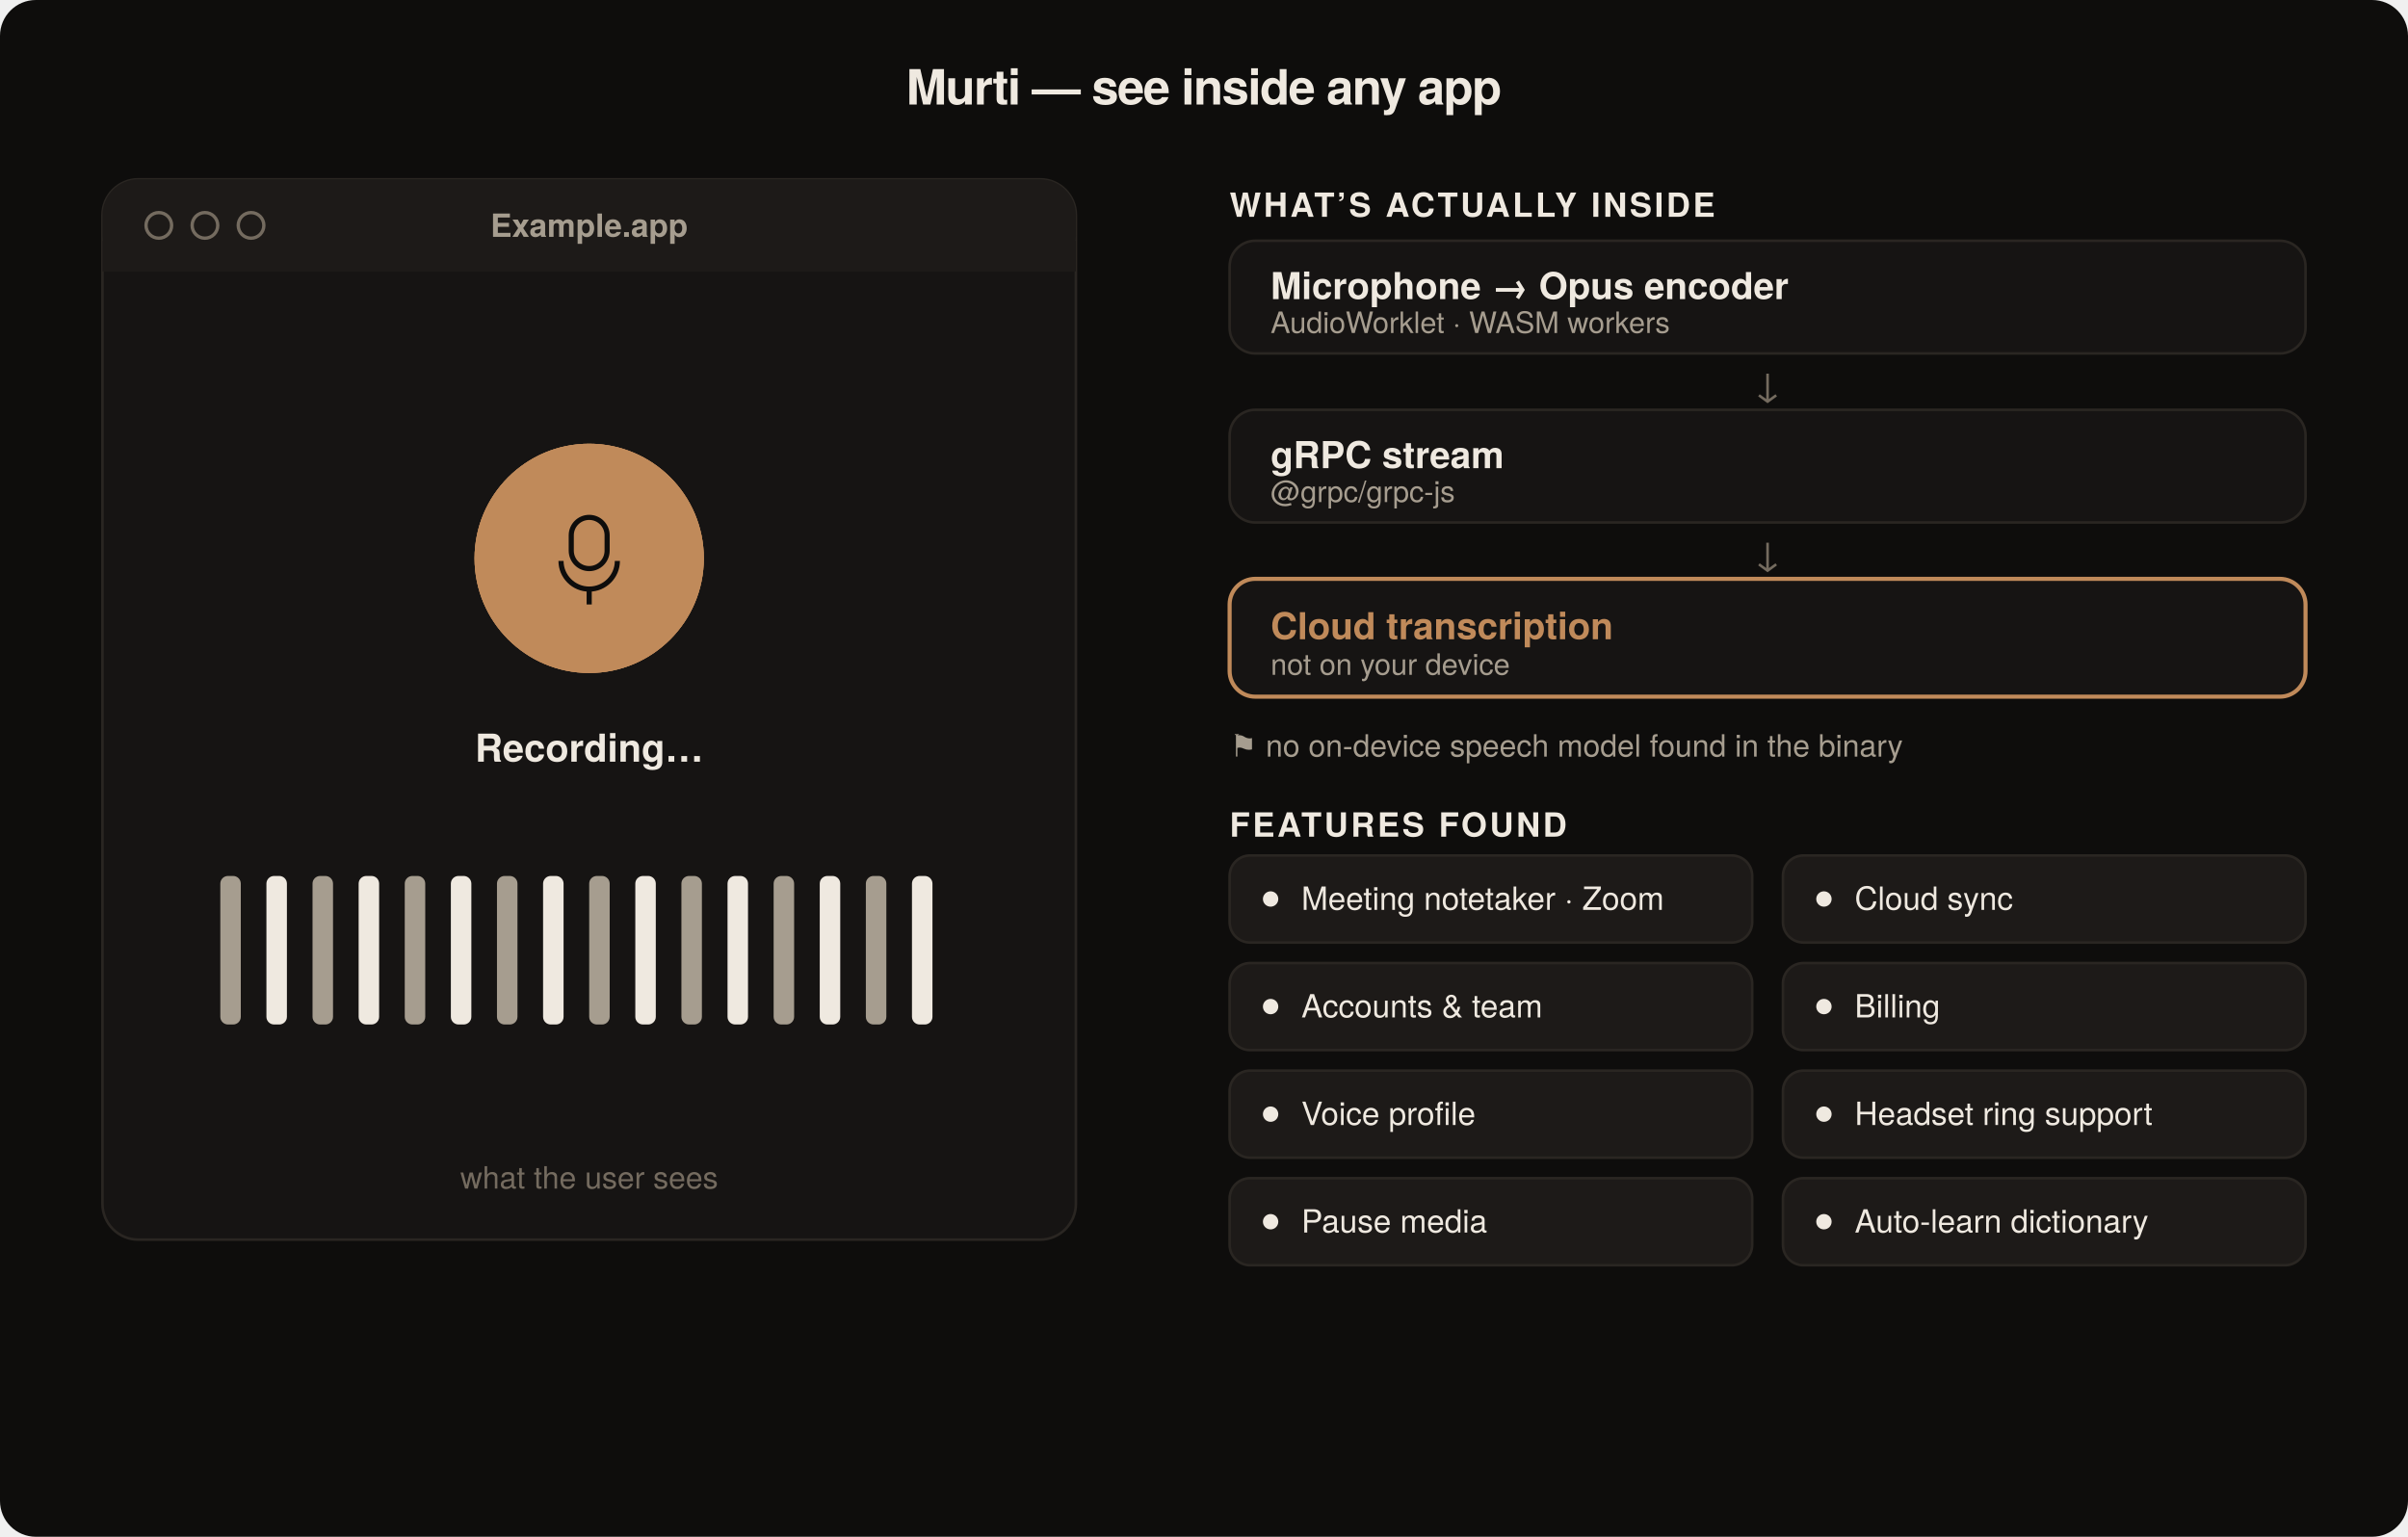
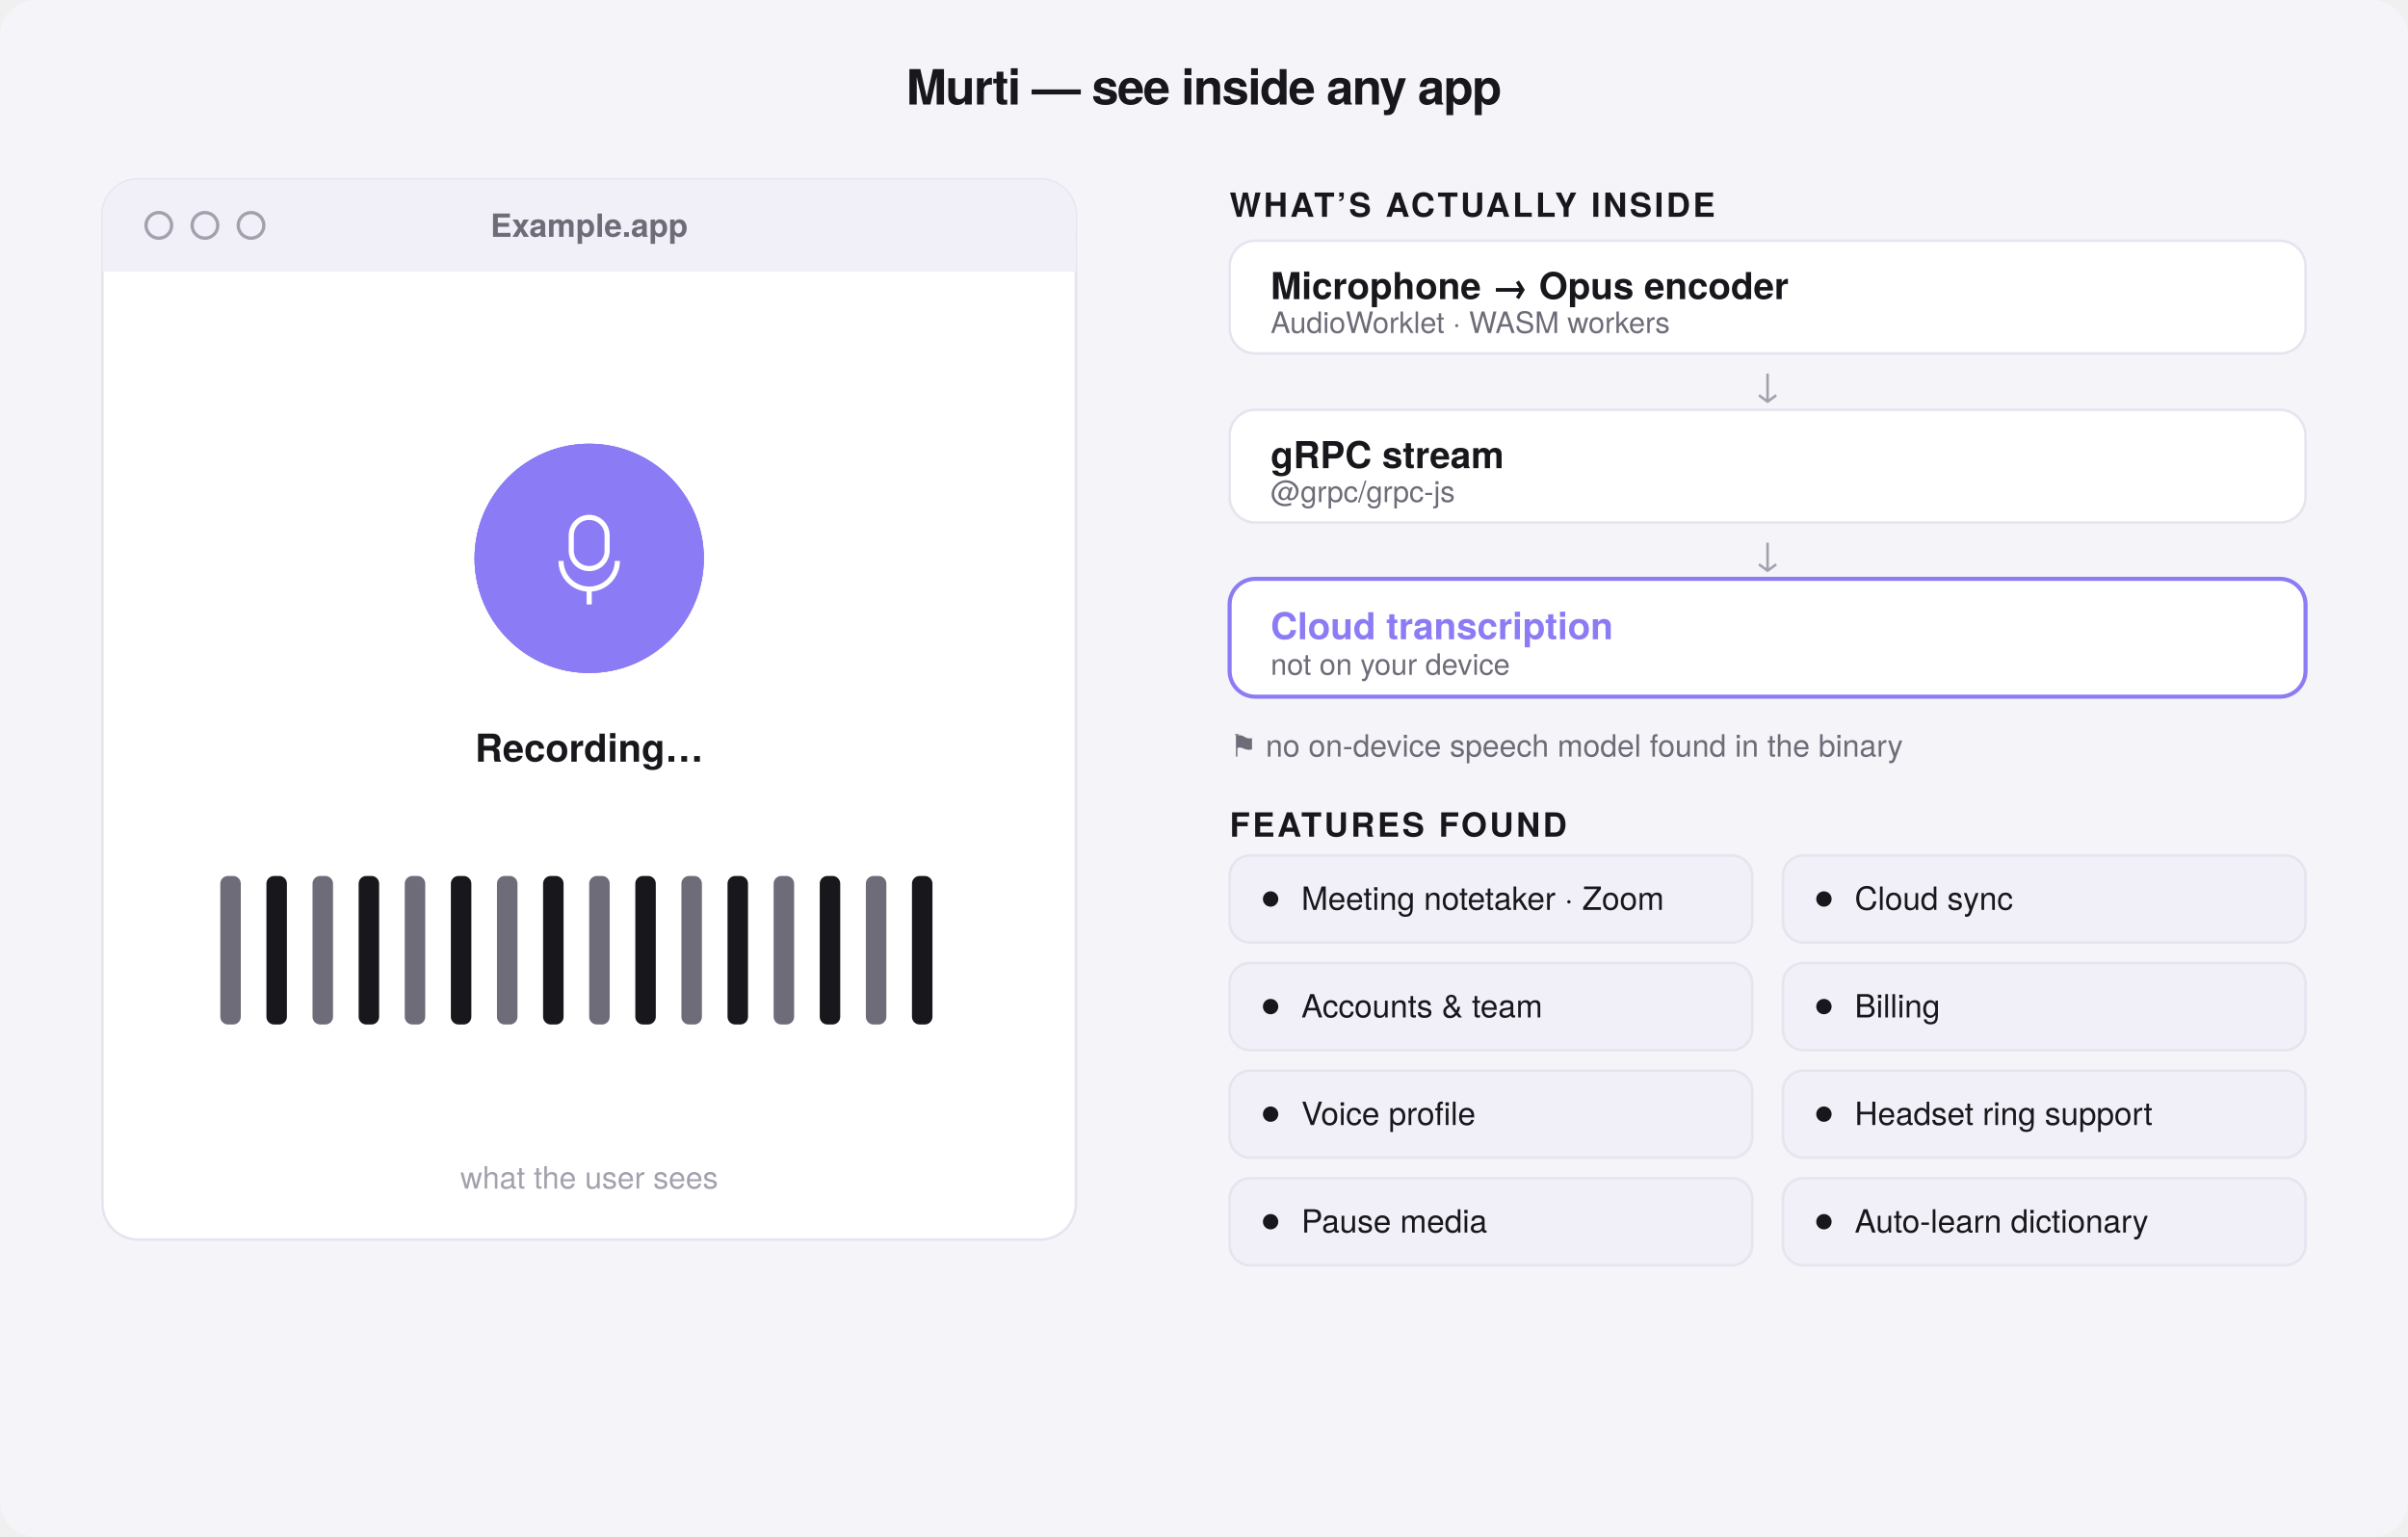
<svg xmlns="http://www.w3.org/2000/svg" width="940" height="600" viewBox="0 0 940 600" font-family="'Helvetica Neue',-apple-system,BlinkMacSystemFont,system-ui,sans-serif">
  <style>text{dominant-baseline:middle}@keyframes win{0%,1.67%{opacity:0}5.00%,100%{opacity:1}}@keyframes beam{0%,21.67%{opacity:0}25.00%,94%{opacity:1}100%{opacity:0}}@keyframes head{0%,28.33%{opacity:0}31.67%,100%{opacity:1}}@keyframes p1{0%,32.50%{opacity:0}35.83%,100%{opacity:1}}@keyframes p2{0%,35.83%{opacity:0}39.17%,100%{opacity:1}}@keyframes p3{0%,39.17%{opacity:0}42.50%,100%{opacity:1}}@keyframes flag{0%,42.50%{opacity:0}45.83%,100%{opacity:1}}@keyframes fh{0%,45.00%{opacity:0}48.33%,100%{opacity:1}}@keyframes c0{0%,47.50%{opacity:0}50.83%,100%{opacity:1}}@keyframes c1{0%,49.33%{opacity:0}52.67%,100%{opacity:1}}@keyframes c2{0%,51.17%{opacity:0}54.50%,100%{opacity:1}}@keyframes c3{0%,53.00%{opacity:0}56.33%,100%{opacity:1}}@keyframes c4{0%,54.83%{opacity:0}58.17%,100%{opacity:1}}@keyframes c5{0%,56.67%{opacity:0}60.00%,100%{opacity:1}}@keyframes c6{0%,58.50%{opacity:0}61.83%,100%{opacity:1}}@keyframes c7{0%,60.33%{opacity:0}63.67%,100%{opacity:1}}.win{opacity:1;animation:win 12.0s infinite}.head{opacity:1;animation:head 12.0s infinite}.flag{opacity:1;animation:flag 12.0s infinite}.fh{opacity:1;animation:fh 12.0s infinite}.p1{opacity:1;animation:p1 12.0s infinite}.p2{opacity:1;animation:p2 12.0s infinite}.p3{opacity:1;animation:p3 12.0s infinite}.c0{opacity:1;animation:c0 12.0s infinite}.c1{opacity:1;animation:c1 12.0s infinite}.c2{opacity:1;animation:c2 12.0s infinite}.c3{opacity:1;animation:c3 12.0s infinite}.c4{opacity:1;animation:c4 12.0s infinite}.c5{opacity:1;animation:c5 12.0s infinite}.c6{opacity:1;animation:c6 12.0s infinite}.c7{opacity:1;animation:c7 12.0s infinite}.beam{opacity:0;animation:beam 12.0s infinite,sweep 12.0s infinite}@keyframes sweep{0%,20%{transform:translateX(0)}32%{transform:translateX(430px)}40%,100%{transform:translateX(430px)}}.ring{transform-box:fill-box;transform-origin:center;animation:sonar 2s ease-out infinite}@keyframes sonar{0%{transform:scale(.6);opacity:.5}100%{transform:scale(1.6);opacity:0}}.bar{transform-box:fill-box;transform-origin:bottom;animation:wave 1.1s ease-in-out infinite}@keyframes wave{0%,100%{transform:scaleY(.25)}50%{transform:scaleY(1)}}@keyframes q1{0%,3.33%{opacity:0}5.83%,22.50%{opacity:1}25.00%,100%{opacity:0}}@keyframes q2{0%,26.67%{opacity:0}29.17%,40.83%{opacity:1}43.33%,100%{opacity:0}}@keyframes q3{0%,45.00%{opacity:0}47.50%,94.17%{opacity:1}96.67%,100%{opacity:0}}.q1{opacity:0;animation:q1 12.0s infinite}.q2{opacity:0;animation:q2 12.0s infinite}.q3{opacity:0;animation:q3 12.0s infinite}</style>
-   <rect width="940" height="600" rx="14" fill="#0e0d0c" />
-   <text x="470.0" y="34" fill="#efe9e0" font-size="19" font-weight="700" text-anchor="middle" letter-spacing="-0.5">Murti — see inside any app</text>
+   <rect width="940" height="600" rx="14" fill="#f5f4f8" />
+   <text x="470.0" y="34" fill="#18171c" font-size="19" font-weight="700" text-anchor="middle" letter-spacing="-0.5">Murti — see inside any app</text>
  <g class="win">
-     <rect x="40" y="70" width="380" height="414" rx="14" fill="#161413" stroke="#2a2622" />
-     <rect x="40" y="70" width="380" height="36" rx="14" fill="#1d1a18" />
-     <rect x="40" y="94" width="380" height="12" fill="#1d1a18" />
-     <circle cx="62" cy="88" r="5" fill="none" stroke="#746b5f" stroke-width="1.3" />
-     <circle cx="80" cy="88" r="5" fill="none" stroke="#746b5f" stroke-width="1.3" />
-     <circle cx="98" cy="88" r="5" fill="none" stroke="#746b5f" stroke-width="1.3" />
-     <text x="230.0" y="88" fill="#a69d8f" font-size="12.5" font-weight="600" text-anchor="middle">Example.app</text>
-     <circle class="ring" style="animation-delay:0s" cx="230.0" cy="218" r="44" fill="none" stroke="#c08a5a" stroke-width="1.5" />
-     <circle class="ring" style="animation-delay:0.6s" cx="230.0" cy="218" r="44" fill="none" stroke="#c08a5a" stroke-width="1.5" />
-     <circle class="ring" style="animation-delay:1.2s" cx="230.0" cy="218" r="44" fill="none" stroke="#c08a5a" stroke-width="1.5" />
-     <circle cx="230.0" cy="218" r="44" fill="#c08a5a" />
-     <path d="M230.0 202 a7 7 0 0 1 7 7 v6 a7 7 0 0 1-14 0 v-6 a7 7 0 0 1 7-7z" fill="none" stroke="#0e0d0c" stroke-width="2" />
-     <path d="M219.0 219 a11 11 0 0 0 22 0 M230.0 230 v6" fill="none" stroke="#0e0d0c" stroke-width="2" />
-     <text x="230.0" y="292" fill="#efe9e0" font-size="15" font-weight="600" text-anchor="middle">Recording…</text>
-     <rect class="bar" style="animation-delay:0.00s" x="86" y="342" width="8" height="58" rx="3" fill="#a69d8f" />
-     <rect class="bar" style="animation-delay:0.12s" x="104" y="342" width="8" height="58" rx="3" fill="#efe9e0" />
-     <rect class="bar" style="animation-delay:0.24s" x="122" y="342" width="8" height="58" rx="3" fill="#a69d8f" />
-     <rect class="bar" style="animation-delay:0.36s" x="140" y="342" width="8" height="58" rx="3" fill="#efe9e0" />
-     <rect class="bar" style="animation-delay:0.48s" x="158" y="342" width="8" height="58" rx="3" fill="#a69d8f" />
-     <rect class="bar" style="animation-delay:0.60s" x="176" y="342" width="8" height="58" rx="3" fill="#efe9e0" />
-     <rect class="bar" style="animation-delay:0.00s" x="194" y="342" width="8" height="58" rx="3" fill="#a69d8f" />
-     <rect class="bar" style="animation-delay:0.12s" x="212" y="342" width="8" height="58" rx="3" fill="#efe9e0" />
-     <rect class="bar" style="animation-delay:0.24s" x="230" y="342" width="8" height="58" rx="3" fill="#a69d8f" />
-     <rect class="bar" style="animation-delay:0.36s" x="248" y="342" width="8" height="58" rx="3" fill="#efe9e0" />
-     <rect class="bar" style="animation-delay:0.48s" x="266" y="342" width="8" height="58" rx="3" fill="#a69d8f" />
-     <rect class="bar" style="animation-delay:0.60s" x="284" y="342" width="8" height="58" rx="3" fill="#efe9e0" />
-     <rect class="bar" style="animation-delay:0.00s" x="302" y="342" width="8" height="58" rx="3" fill="#a69d8f" />
-     <rect class="bar" style="animation-delay:0.12s" x="320" y="342" width="8" height="58" rx="3" fill="#efe9e0" />
-     <rect class="bar" style="animation-delay:0.24s" x="338" y="342" width="8" height="58" rx="3" fill="#a69d8f" />
-     <rect class="bar" style="animation-delay:0.36s" x="356" y="342" width="8" height="58" rx="3" fill="#efe9e0" />
-     <text x="230.0" y="460" fill="#746b5f" font-size="12" text-anchor="middle">what the user sees</text>
+     <rect x="40" y="70" width="380" height="414" rx="14" fill="#ffffff" stroke="#e6e4ef" />
+     <rect x="40" y="70" width="380" height="36" rx="14" fill="#f1eff8" />
+     <rect x="40" y="94" width="380" height="12" fill="#f1eff8" />
+     <circle cx="62" cy="88" r="5" fill="none" stroke="#a3a1ad" stroke-width="1.3" />
+     <circle cx="80" cy="88" r="5" fill="none" stroke="#a3a1ad" stroke-width="1.3" />
+     <circle cx="98" cy="88" r="5" fill="none" stroke="#a3a1ad" stroke-width="1.3" />
+     <text x="230.0" y="88" fill="#6e6c78" font-size="12.5" font-weight="600" text-anchor="middle">Example.app</text>
+     <circle class="ring" style="animation-delay:0s" cx="230.0" cy="218" r="44" fill="none" stroke="#8b7cf5" stroke-width="1.5" />
+     <circle class="ring" style="animation-delay:0.6s" cx="230.0" cy="218" r="44" fill="none" stroke="#8b7cf5" stroke-width="1.5" />
+     <circle class="ring" style="animation-delay:1.2s" cx="230.0" cy="218" r="44" fill="none" stroke="#8b7cf5" stroke-width="1.5" />
+     <circle cx="230.0" cy="218" r="44" fill="#8b7cf5" />
+     <path d="M230.0 202 a7 7 0 0 1 7 7 v6 a7 7 0 0 1-14 0 v-6 a7 7 0 0 1 7-7z" fill="none" stroke="#ffffff" stroke-width="2" />
+     <path d="M219.0 219 a11 11 0 0 0 22 0 M230.0 230 v6" fill="none" stroke="#ffffff" stroke-width="2" />
+     <text x="230.0" y="292" fill="#18171c" font-size="15" font-weight="600" text-anchor="middle">Recording…</text>
+     <rect class="bar" style="animation-delay:0.00s" x="86" y="342" width="8" height="58" rx="3" fill="#6e6c78" />
+     <rect class="bar" style="animation-delay:0.12s" x="104" y="342" width="8" height="58" rx="3" fill="#18171c" />
+     <rect class="bar" style="animation-delay:0.24s" x="122" y="342" width="8" height="58" rx="3" fill="#6e6c78" />
+     <rect class="bar" style="animation-delay:0.36s" x="140" y="342" width="8" height="58" rx="3" fill="#18171c" />
+     <rect class="bar" style="animation-delay:0.48s" x="158" y="342" width="8" height="58" rx="3" fill="#6e6c78" />
+     <rect class="bar" style="animation-delay:0.60s" x="176" y="342" width="8" height="58" rx="3" fill="#18171c" />
+     <rect class="bar" style="animation-delay:0.00s" x="194" y="342" width="8" height="58" rx="3" fill="#6e6c78" />
+     <rect class="bar" style="animation-delay:0.12s" x="212" y="342" width="8" height="58" rx="3" fill="#18171c" />
+     <rect class="bar" style="animation-delay:0.24s" x="230" y="342" width="8" height="58" rx="3" fill="#6e6c78" />
+     <rect class="bar" style="animation-delay:0.36s" x="248" y="342" width="8" height="58" rx="3" fill="#18171c" />
+     <rect class="bar" style="animation-delay:0.48s" x="266" y="342" width="8" height="58" rx="3" fill="#6e6c78" />
+     <rect class="bar" style="animation-delay:0.60s" x="284" y="342" width="8" height="58" rx="3" fill="#18171c" />
+     <rect class="bar" style="animation-delay:0.00s" x="302" y="342" width="8" height="58" rx="3" fill="#6e6c78" />
+     <rect class="bar" style="animation-delay:0.12s" x="320" y="342" width="8" height="58" rx="3" fill="#18171c" />
+     <rect class="bar" style="animation-delay:0.24s" x="338" y="342" width="8" height="58" rx="3" fill="#6e6c78" />
+     <rect class="bar" style="animation-delay:0.36s" x="356" y="342" width="8" height="58" rx="3" fill="#18171c" />
+     <text x="230.0" y="460" fill="#a3a1ad" font-size="12" text-anchor="middle">what the user sees</text>
  </g>
  <g class="beam">
-     <rect x="228.0" y="60" width="4" height="434" rx="2" fill="#c08a5a" opacity="0.9" />
-     <rect x="218.0" y="60" width="24" height="434" fill="#c08a5a" opacity="0.12" />
+     <rect x="228.0" y="60" width="4" height="434" rx="2" fill="#8b7cf5" opacity="0.9" />
+     <rect x="218.0" y="60" width="24" height="434" fill="#8b7cf5" opacity="0.12" />
  </g>
-   <text class="head" x="480" y="80" fill="#efe9e0" font-size="13" font-weight="700" letter-spacing="1">WHAT’S ACTUALLY INSIDE</text>
+   <text class="head" x="480" y="80" fill="#18171c" font-size="13" font-weight="700" letter-spacing="1">WHAT’S ACTUALLY INSIDE</text>
  <g class="p1">
-     <rect x="480" y="94" width="420" height="44" rx="10" fill="#161413" stroke="#2a2622" stroke-width="1" />
-     <text x="496" y="111.6" fill="#efe9e0" font-size="14.5" font-weight="600">Microphone  →  Opus encoder</text>
-     <text x="496" y="126.12" fill="#a69d8f" font-size="11.5">AudioWorklet · WASM workers</text>
+     <rect x="480" y="94" width="420" height="44" rx="10" fill="#ffffff" stroke="#e6e4ef" stroke-width="1" />
+     <text x="496" y="111.6" fill="#18171c" font-size="14.5" font-weight="600">Microphone  →  Opus encoder</text>
+     <text x="496" y="126.12" fill="#6e6c78" font-size="11.5">AudioWorklet · WASM workers</text>
  </g>
-   <text class="p2" x="690.0" y="150" fill="#746b5f" font-size="15" text-anchor="middle">↓</text>
+   <text class="p2" x="690.0" y="150" fill="#a3a1ad" font-size="15" text-anchor="middle">↓</text>
  <g class="p2">
-     <rect x="480" y="160" width="420" height="44" rx="10" fill="#161413" stroke="#2a2622" stroke-width="1" />
-     <text x="496" y="177.6" fill="#efe9e0" font-size="14.5" font-weight="600">gRPC stream</text>
-     <text x="496" y="192.12" fill="#a69d8f" font-size="11.5">@grpc/grpc-js</text>
+     <rect x="480" y="160" width="420" height="44" rx="10" fill="#ffffff" stroke="#e6e4ef" stroke-width="1" />
+     <text x="496" y="177.6" fill="#18171c" font-size="14.5" font-weight="600">gRPC stream</text>
+     <text x="496" y="192.12" fill="#6e6c78" font-size="11.5">@grpc/grpc-js</text>
  </g>
-   <text class="p3" x="690.0" y="216" fill="#746b5f" font-size="15" text-anchor="middle">↓</text>
+   <text class="p3" x="690.0" y="216" fill="#a3a1ad" font-size="15" text-anchor="middle">↓</text>
  <g class="p3">
-     <rect x="480" y="226" width="420" height="46" rx="10" fill="#161413" stroke="#c08a5a" stroke-width="1.6" />
-     <text x="496" y="244.4" fill="#c08a5a" font-size="14.5" font-weight="600">Cloud transcription</text>
-     <text x="496" y="259.58" fill="#a69d8f" font-size="11.5">not on your device</text>
+     <rect x="480" y="226" width="420" height="46" rx="10" fill="#ffffff" stroke="#8b7cf5" stroke-width="1.6" />
+     <text x="496" y="244.4" fill="#8b7cf5" font-size="14.5" font-weight="600">Cloud transcription</text>
+     <text x="496" y="259.58" fill="#6e6c78" font-size="11.5">not on your device</text>
  </g>
-   <text class="flag" x="480" y="292" fill="#a69d8f" font-size="12">⚑ no on-device speech model found in the binary</text>
-   <text class="fh" x="480" y="322" fill="#efe9e0" font-size="13" font-weight="700" letter-spacing="1">FEATURES FOUND</text>
+   <text class="flag" x="480" y="292" fill="#6e6c78" font-size="12">⚑ no on-device speech model found in the binary</text>
+   <text class="fh" x="480" y="322" fill="#18171c" font-size="13" font-weight="700" letter-spacing="1">FEATURES FOUND</text>
  <g class="c0">
-     <rect x="480" y="334" width="204" height="34" rx="8" fill="#1d1a18" stroke="#2a2622" />
-     <circle cx="496" cy="351" r="3" fill="#efe9e0" />
-     <text x="508" y="351" fill="#efe9e0" font-size="12.5" font-weight="500">Meeting notetaker · Zoom</text>
+     <rect x="480" y="334" width="204" height="34" rx="8" fill="#f1eff8" stroke="#e6e4ef" />
+     <circle cx="496" cy="351" r="3" fill="#18171c" />
+     <text x="508" y="351" fill="#18171c" font-size="12.5" font-weight="500">Meeting notetaker · Zoom</text>
  </g>
  <g class="c1">
-     <rect x="696" y="334" width="204" height="34" rx="8" fill="#1d1a18" stroke="#2a2622" />
-     <circle cx="712" cy="351" r="3" fill="#efe9e0" />
-     <text x="724" y="351" fill="#efe9e0" font-size="12.5" font-weight="500">Cloud sync</text>
+     <rect x="696" y="334" width="204" height="34" rx="8" fill="#f1eff8" stroke="#e6e4ef" />
+     <circle cx="712" cy="351" r="3" fill="#18171c" />
+     <text x="724" y="351" fill="#18171c" font-size="12.5" font-weight="500">Cloud sync</text>
  </g>
  <g class="c2">
-     <rect x="480" y="376" width="204" height="34" rx="8" fill="#1d1a18" stroke="#2a2622" />
-     <circle cx="496" cy="393" r="3" fill="#efe9e0" />
-     <text x="508" y="393" fill="#efe9e0" font-size="12.5" font-weight="500">Accounts &amp; team</text>
+     <rect x="480" y="376" width="204" height="34" rx="8" fill="#f1eff8" stroke="#e6e4ef" />
+     <circle cx="496" cy="393" r="3" fill="#18171c" />
+     <text x="508" y="393" fill="#18171c" font-size="12.5" font-weight="500">Accounts &amp; team</text>
  </g>
  <g class="c3">
-     <rect x="696" y="376" width="204" height="34" rx="8" fill="#1d1a18" stroke="#2a2622" />
-     <circle cx="712" cy="393" r="3" fill="#efe9e0" />
-     <text x="724" y="393" fill="#efe9e0" font-size="12.5" font-weight="500">Billing</text>
+     <rect x="696" y="376" width="204" height="34" rx="8" fill="#f1eff8" stroke="#e6e4ef" />
+     <circle cx="712" cy="393" r="3" fill="#18171c" />
+     <text x="724" y="393" fill="#18171c" font-size="12.5" font-weight="500">Billing</text>
  </g>
  <g class="c4">
-     <rect x="480" y="418" width="204" height="34" rx="8" fill="#1d1a18" stroke="#2a2622" />
-     <circle cx="496" cy="435" r="3" fill="#efe9e0" />
-     <text x="508" y="435" fill="#efe9e0" font-size="12.5" font-weight="500">Voice profile</text>
+     <rect x="480" y="418" width="204" height="34" rx="8" fill="#f1eff8" stroke="#e6e4ef" />
+     <circle cx="496" cy="435" r="3" fill="#18171c" />
+     <text x="508" y="435" fill="#18171c" font-size="12.5" font-weight="500">Voice profile</text>
  </g>
  <g class="c5">
-     <rect x="696" y="418" width="204" height="34" rx="8" fill="#1d1a18" stroke="#2a2622" />
-     <circle cx="712" cy="435" r="3" fill="#efe9e0" />
-     <text x="724" y="435" fill="#efe9e0" font-size="12.5" font-weight="500">Headset ring support</text>
+     <rect x="696" y="418" width="204" height="34" rx="8" fill="#f1eff8" stroke="#e6e4ef" />
+     <circle cx="712" cy="435" r="3" fill="#18171c" />
+     <text x="724" y="435" fill="#18171c" font-size="12.5" font-weight="500">Headset ring support</text>
  </g>
  <g class="c6">
-     <rect x="480" y="460" width="204" height="34" rx="8" fill="#1d1a18" stroke="#2a2622" />
-     <circle cx="496" cy="477" r="3" fill="#efe9e0" />
-     <text x="508" y="477" fill="#efe9e0" font-size="12.5" font-weight="500">Pause media</text>
+     <rect x="480" y="460" width="204" height="34" rx="8" fill="#f1eff8" stroke="#e6e4ef" />
+     <circle cx="496" cy="477" r="3" fill="#18171c" />
+     <text x="508" y="477" fill="#18171c" font-size="12.5" font-weight="500">Pause media</text>
  </g>
  <g class="c7">
-     <rect x="696" y="460" width="204" height="34" rx="8" fill="#1d1a18" stroke="#2a2622" />
-     <circle cx="712" cy="477" r="3" fill="#efe9e0" />
-     <text x="724" y="477" fill="#efe9e0" font-size="12.5" font-weight="500">Auto-learn dictionary</text>
+     <rect x="696" y="460" width="204" height="34" rx="8" fill="#f1eff8" stroke="#e6e4ef" />
+     <circle cx="712" cy="477" r="3" fill="#18171c" />
+     <text x="724" y="477" fill="#18171c" font-size="12.5" font-weight="500">Auto-learn dictionary</text>
  </g>
-   <text class="q1" x="470.0" y="566" fill="#efe9e0" font-size="15.5" font-weight="600" text-anchor="middle">This is the app you use.</text>
-   <text class="q2" x="470.0" y="566" fill="#efe9e0" font-size="15.5" font-weight="600" text-anchor="middle">Teardown x-rays the shipped binary…</text>
-   <text class="q3" x="470.0" y="566" fill="#efe9e0" font-size="15.5" font-weight="600" text-anchor="middle">…and reveals everything inside. No source code.</text>
+   <text class="q1" x="470.0" y="566" fill="#18171c" font-size="15.5" font-weight="600" text-anchor="middle">This is the app you use.</text>
+   <text class="q2" x="470.0" y="566" fill="#18171c" font-size="15.5" font-weight="600" text-anchor="middle">Teardown x-rays the shipped binary…</text>
+   <text class="q3" x="470.0" y="566" fill="#18171c" font-size="15.5" font-weight="600" text-anchor="middle">…and reveals everything inside. No source code.</text>
</svg>
